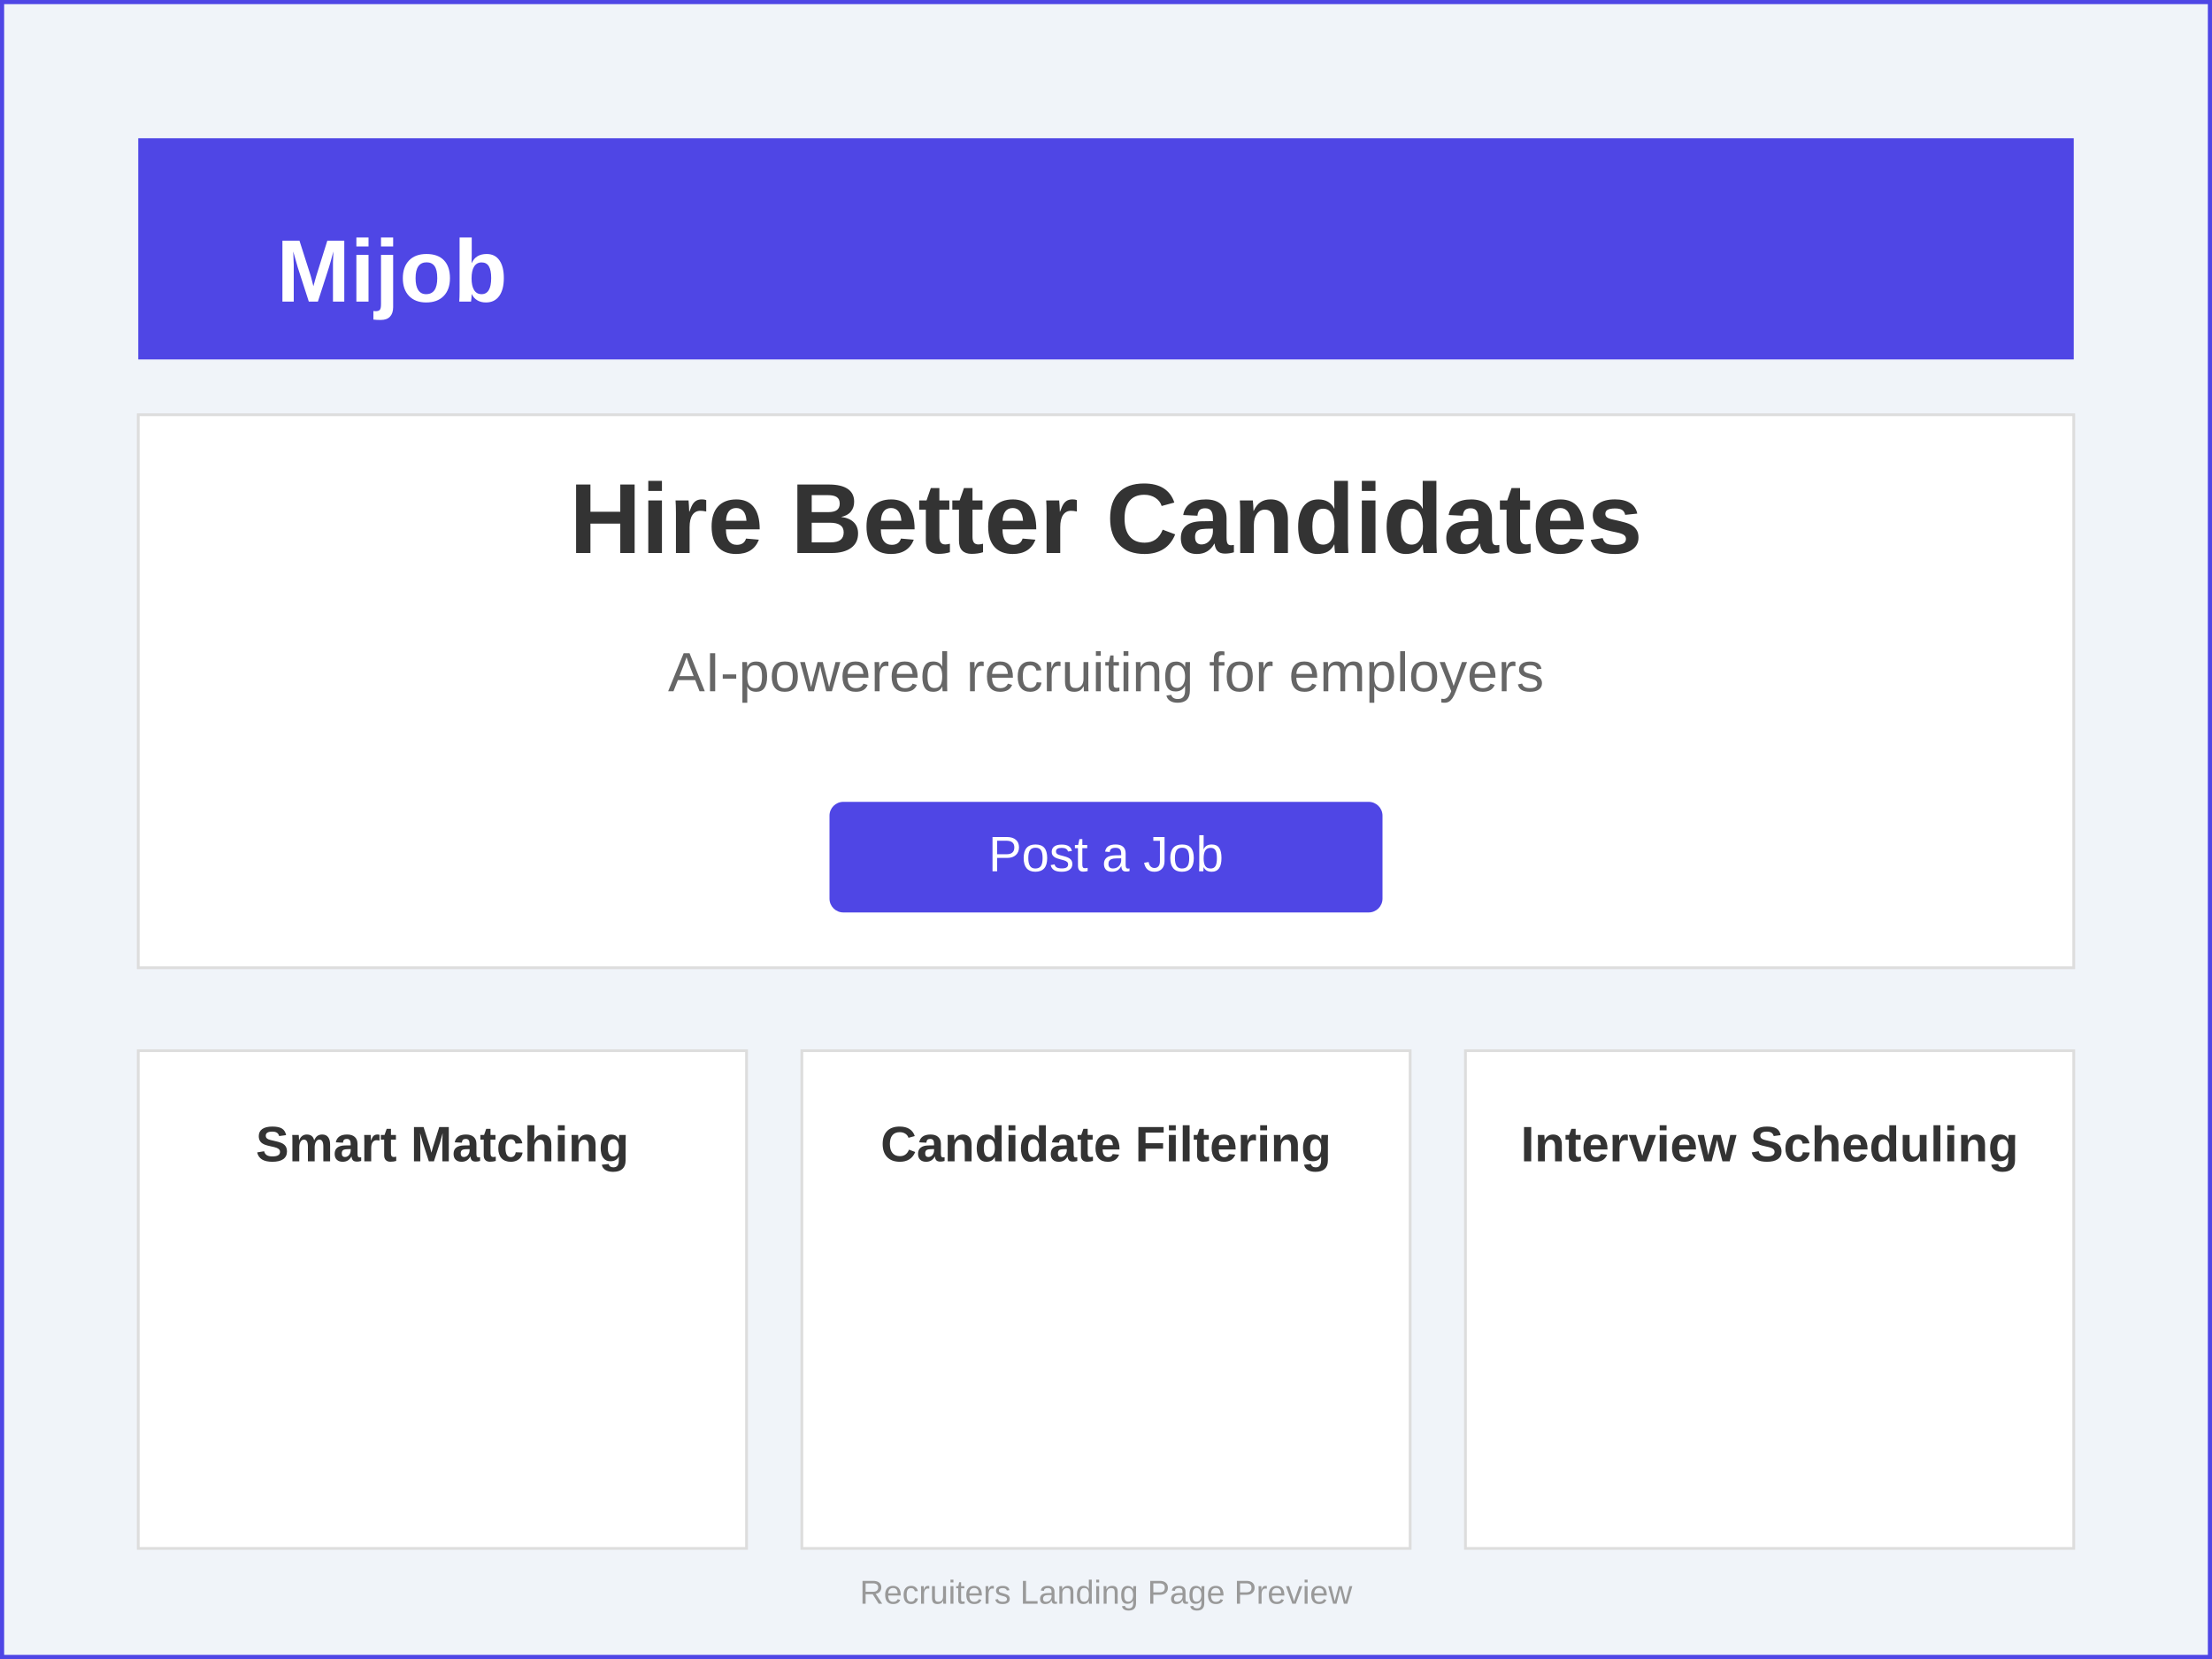
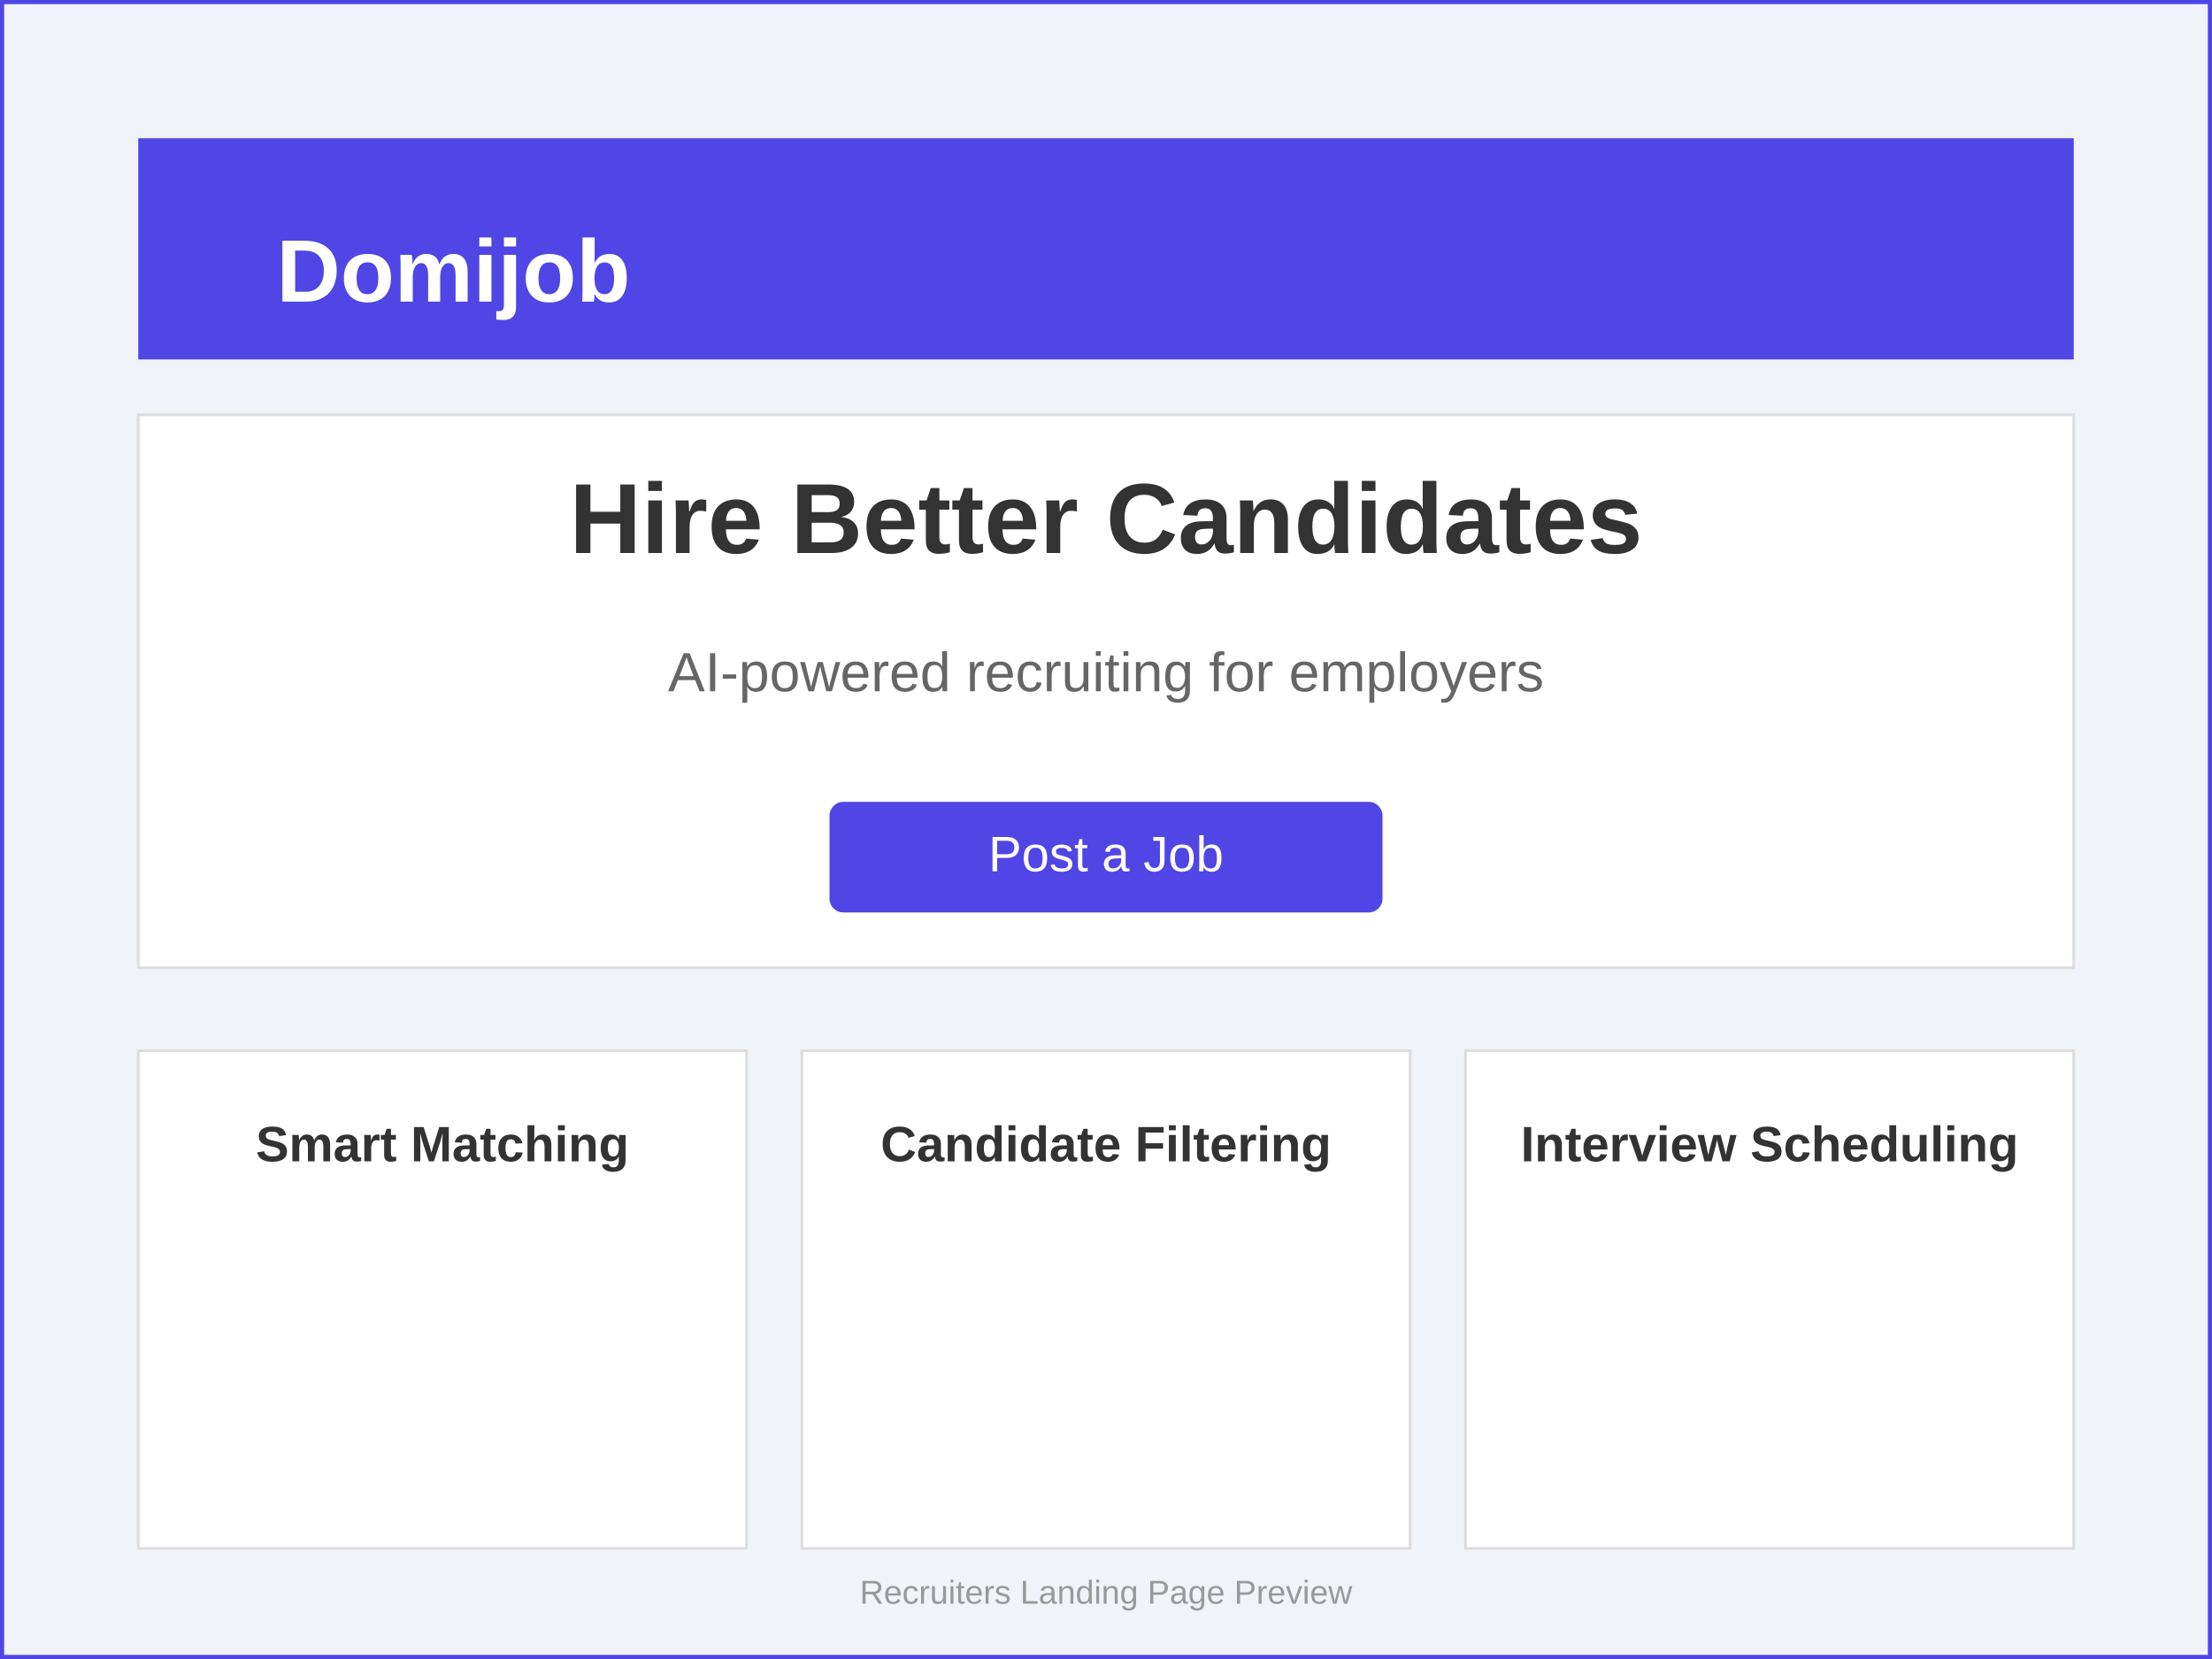
<svg xmlns="http://www.w3.org/2000/svg" width="800" height="600">
  <rect width="100%" height="100%" fill="#f0f4f9" />
  <rect width="100%" height="100%" fill="none" stroke="#4f46e5" stroke-width="3" />
  <rect x="50" y="50" width="700" height="80" fill="#4f46e5" />
-   <text x="100" y="100" font-family="Arial, sans-serif" font-size="32" font-weight="bold" text-anchor="start" dominant-baseline="middle" fill="white">Mijob</text>
+   <text x="100" y="100" font-family="Arial, sans-serif" font-size="32" font-weight="bold" text-anchor="start" dominant-baseline="middle" fill="white">Domijob</text>
  <rect x="50" y="150" width="700" height="200" fill="white" stroke="#ddd" />
  <text x="400" y="200" font-family="Arial, sans-serif" font-size="36" font-weight="bold" text-anchor="middle" fill="#333">Hire Better Candidates</text>
  <text x="400" y="250" font-family="Arial, sans-serif" font-size="20" text-anchor="middle" fill="#666">AI-powered recruiting for employers</text>
  <rect x="300" y="290" width="200" height="40" rx="5" fill="#4f46e5" />
  <text x="400" y="310" font-family="Arial, sans-serif" font-size="18" text-anchor="middle" dominant-baseline="middle" fill="white">Post a Job</text>
  <rect x="50" y="380" width="220" height="180" fill="white" stroke="#ddd" />
  <text x="160" y="420" font-family="Arial, sans-serif" font-size="18" font-weight="bold" text-anchor="middle" fill="#333">Smart Matching</text>
  <rect x="290" y="380" width="220" height="180" fill="white" stroke="#ddd" />
  <text x="400" y="420" font-family="Arial, sans-serif" font-size="18" font-weight="bold" text-anchor="middle" fill="#333">Candidate Filtering</text>
  <rect x="530" y="380" width="220" height="180" fill="white" stroke="#ddd" />
  <text x="640" y="420" font-family="Arial, sans-serif" font-size="18" font-weight="bold" text-anchor="middle" fill="#333">Interview Scheduling</text>
  <text x="400" y="580" font-family="Arial, sans-serif" font-size="12" text-anchor="middle" fill="#999">Recruiters Landing Page Preview</text>
</svg>
